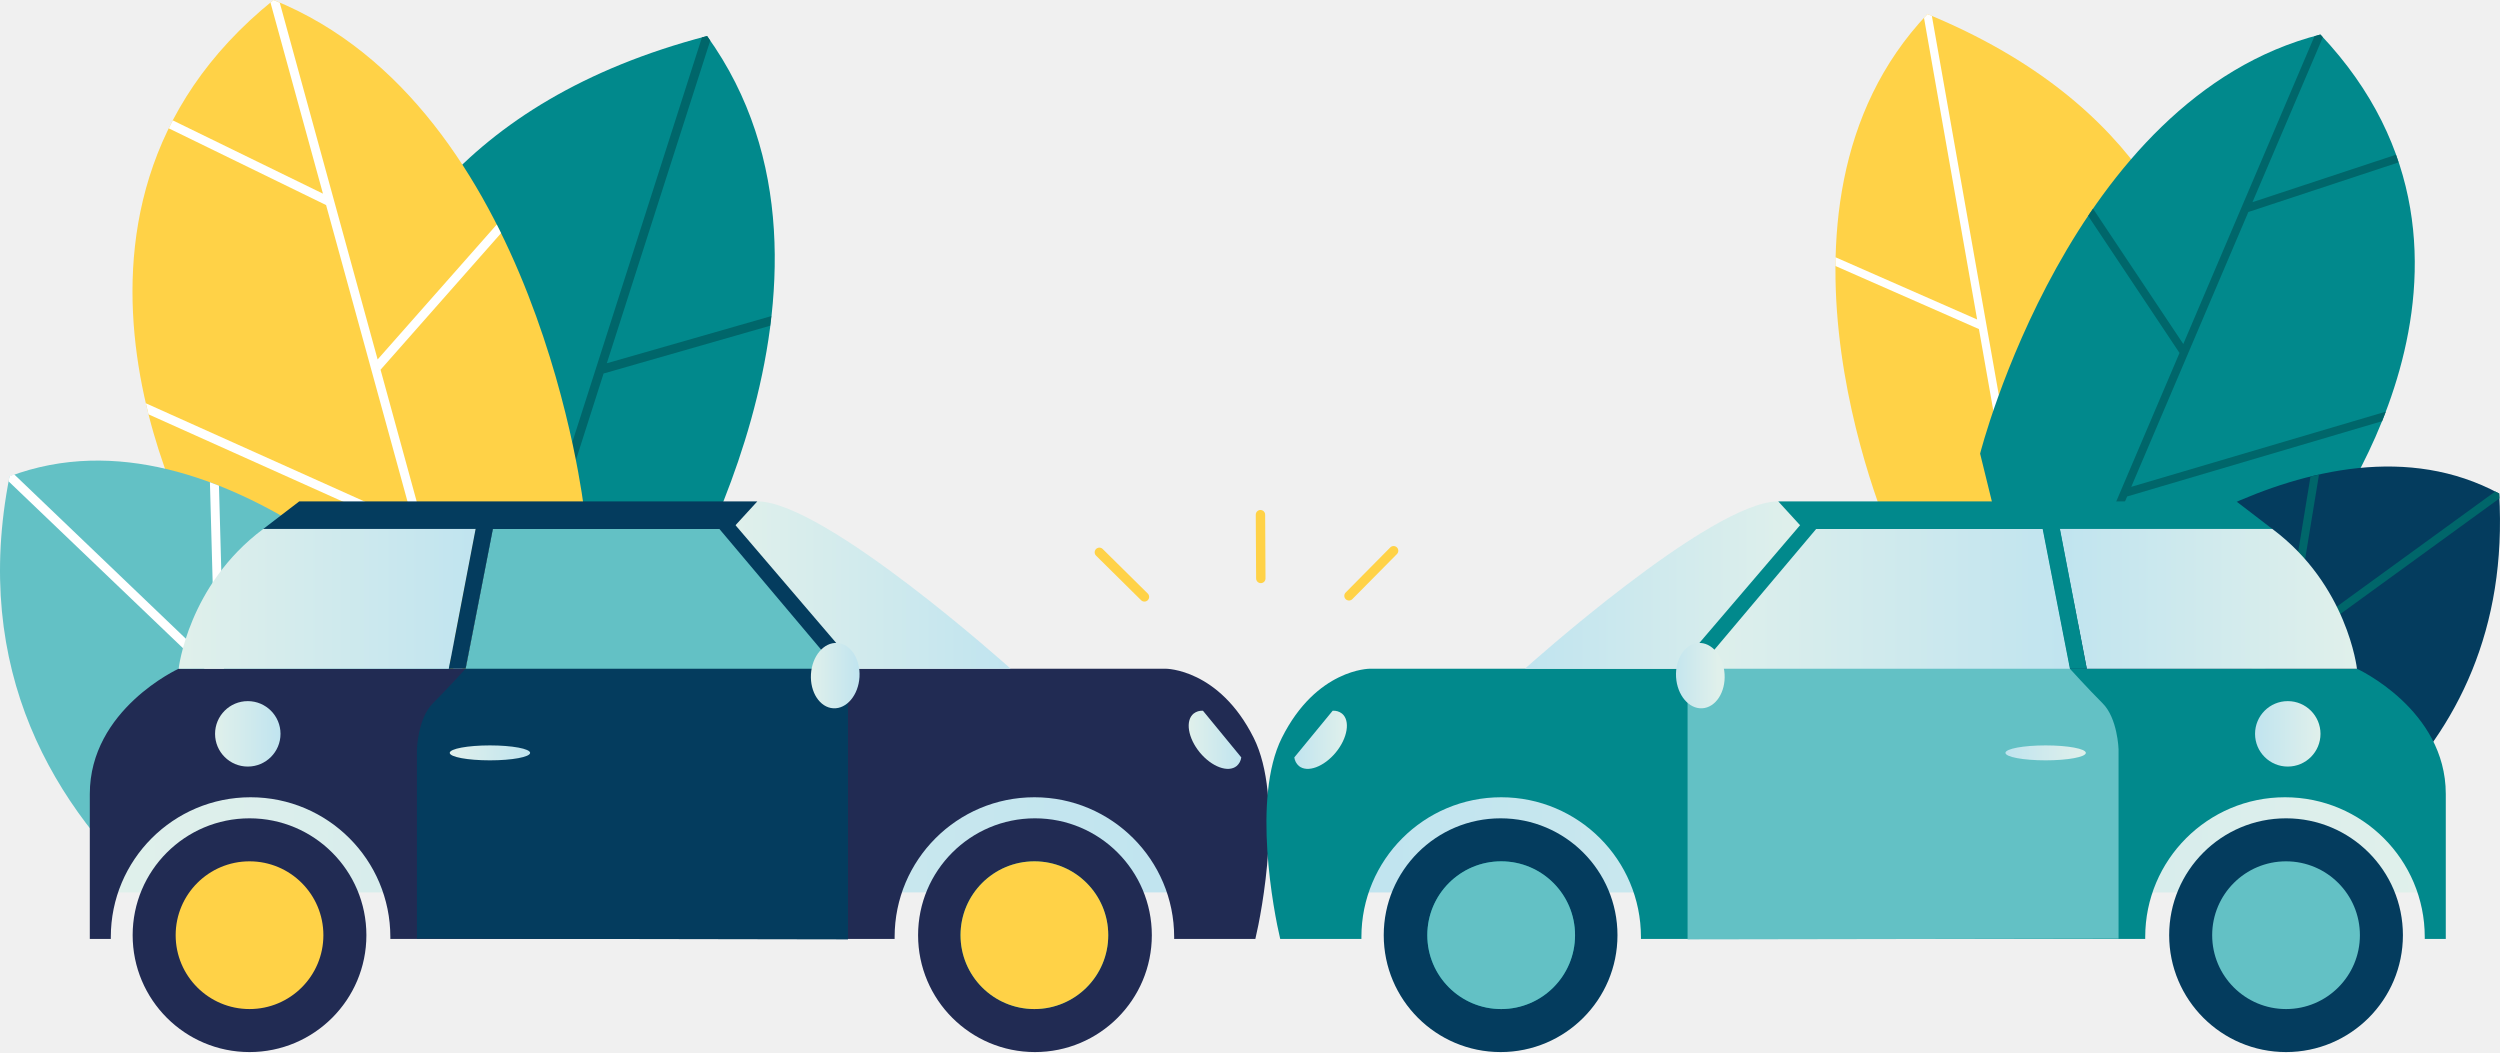
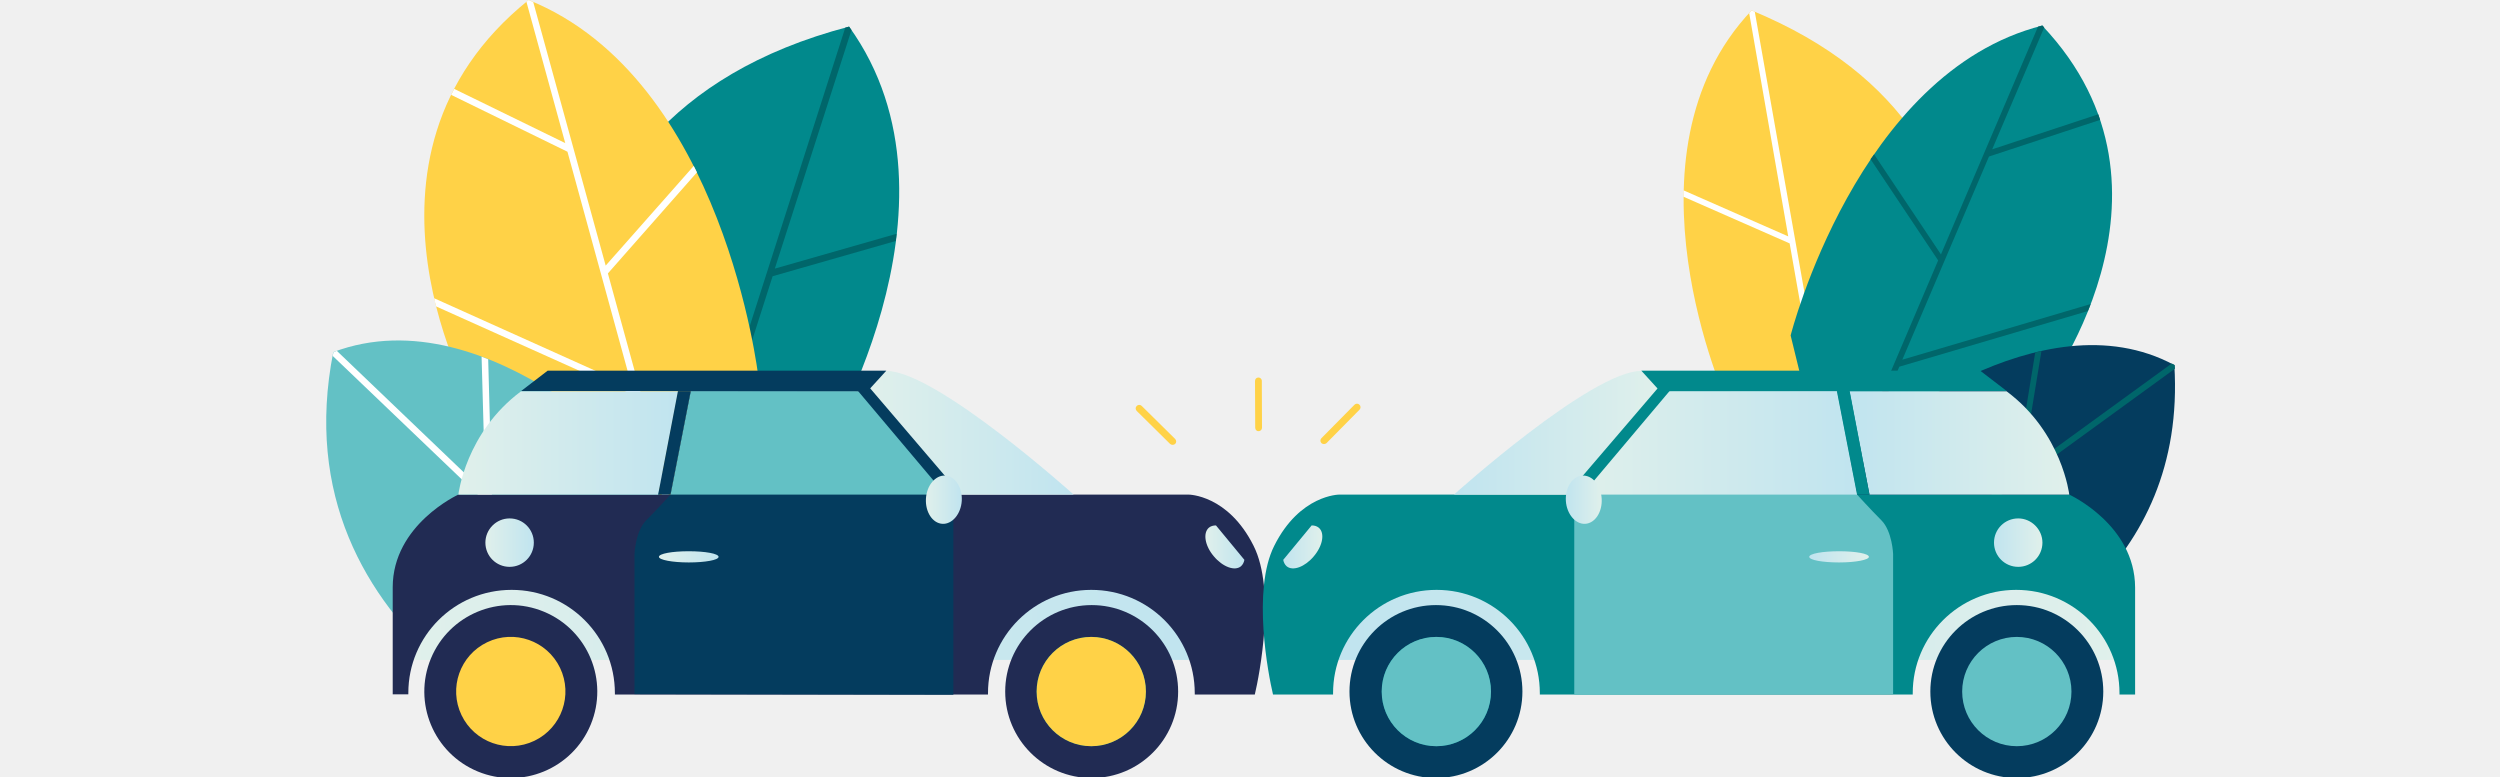
- <svg xmlns="http://www.w3.org/2000/svg" xmlns:xlink="http://www.w3.org/1999/xlink" viewBox="0 0 923.66 388.69">
-   <defs>
-     <style>.cls-1{fill:#01898c;}.cls-2{fill:#00666a;}.cls-3{fill:#ffd247;}.cls-4{fill:#fff;}.cls-5{fill:#63c1c5;}.cls-6{fill:#043c5e;}.cls-7{fill:url(#_ÂÁ_Ï_ÌÌ_È_ËÂÌÚ_3);}.cls-8{fill:#212b53;}.cls-9{fill:url(#_ÂÁ_Ï_ÌÌ_È_ËÂÌÚ_3-2);}.cls-10{fill:url(#_ÂÁ_Ï_ÌÌ_È_ËÂÌÚ_3-3);}.cls-11{fill:url(#_ÂÁ_Ï_ÌÌ_È_ËÂÌÚ_3-4);}.cls-12{fill:url(#_ÂÁ_Ï_ÌÌ_È_ËÂÌÚ_3-5);}.cls-13{fill:url(#_ÂÁ_Ï_ÌÌ_È_ËÂÌÚ_3-6);}.cls-14{fill:url(#_ÂÁ_Ï_ÌÌ_È_ËÂÌÚ_3-7);}.cls-15{fill:url(#_ÂÁ_Ï_ÌÌ_È_ËÂÌÚ_3-8);}.cls-16{fill:url(#_ÂÁ_Ï_ÌÌ_È_ËÂÌÚ_3-9);}.cls-17{fill:url(#_ÂÁ_Ï_ÌÌ_È_ËÂÌÚ_3-10);}.cls-18{fill:url(#_ÂÁ_Ï_ÌÌ_È_ËÂÌÚ_3-11);}.cls-19{fill:url(#_ÂÁ_Ï_ÌÌ_È_ËÂÌÚ_3-12);}.cls-20{fill:url(#_ÂÁ_Ï_ÌÌ_È_ËÂÌÚ_3-13);}.cls-21{fill:url(#_ÂÁ_Ï_ÌÌ_È_ËÂÌÚ_3-14);}.cls-22{fill:url(#_ÂÁ_Ï_ÌÌ_È_ËÂÌÚ_3-15);}</style>
-     <linearGradient id="_ÂÁ_Ï_ÌÌ_È_ËÂÌÚ_3" x1="41.01" y1="309.03" x2="434.84" y2="309.03" gradientTransform="translate(475.85 618.06) rotate(-180)" gradientUnits="userSpaceOnUse">
-       <stop offset="0" stop-color="#e0f0eb" />
-       <stop offset="1" stop-color="#c0e4ef" />
-     </linearGradient>
-     <linearGradient id="_ÂÁ_Ï_ÌÌ_È_ËÂÌÚ_3-2" x1="270.31" y1="216.16" x2="373.4" y2="216.16" gradientTransform="matrix(1, 0, 0, 1, 0, 0)" xlink:href="#_ÂÁ_Ï_ÌÌ_È_ËÂÌÚ_3" />
-     <linearGradient id="_ÂÁ_Ï_ÌÌ_È_ËÂÌÚ_3-3" x1="65.99" y1="221.25" x2="175.83" y2="221.25" gradientTransform="matrix(1, 0, 0, 1, 0, 0)" xlink:href="#_ÂÁ_Ï_ÌÌ_È_ËÂÌÚ_3" />
-     <linearGradient id="_ÂÁ_Ï_ÌÌ_È_ËÂÌÚ_3-4" x1="166.16" y1="278.16" x2="195.86" y2="278.16" gradientTransform="matrix(1, 0, 0, 1, 0, 0)" xlink:href="#_ÂÁ_Ï_ÌÌ_È_ËÂÌÚ_3" />
-     <linearGradient id="_ÂÁ_Ï_ÌÌ_È_ËÂÌÚ_3-5" x1="79.46" y1="271.13" x2="103.64" y2="271.13" gradientTransform="matrix(1, 0, 0, 1, 0, 0)" xlink:href="#_ÂÁ_Ï_ÌÌ_È_ËÂÌÚ_3" />
-     <linearGradient id="_ÂÁ_Ï_ÌÌ_È_ËÂÌÚ_3-6" x1="439.17" y1="273.33" x2="458.6" y2="273.33" gradientTransform="matrix(1, 0, 0, 1, 0, 0)" xlink:href="#_ÂÁ_Ï_ÌÌ_È_ËÂÌÚ_3" />
-     <linearGradient id="_ÂÁ_Ï_ÌÌ_È_ËÂÌÚ_3-7" x1="299.59" y1="249.62" x2="317.58" y2="249.62" gradientTransform="translate(539.3 -73.35) rotate(86.57)" xlink:href="#_ÂÁ_Ï_ÌÌ_È_ËÂÌÚ_3" />
-     <linearGradient id="_ÂÁ_Ï_ÌÌ_È_ËÂÌÚ_3-8" x1="1110.37" y1="309.03" x2="1504.2" y2="309.03" gradientTransform="matrix(-1, 0, 0, 1, 2006.16, 0)" xlink:href="#_ÂÁ_Ï_ÌÌ_È_ËÂÌÚ_3" />
-     <linearGradient id="_ÂÁ_Ï_ÌÌ_È_ËÂÌÚ_3-9" x1="623.51" y1="221.25" x2="764.77" y2="221.25" gradientTransform="matrix(1, 0, 0, 1, 0, 0)" xlink:href="#_ÂÁ_Ï_ÌÌ_È_ËÂÌÚ_3" />
-     <linearGradient id="_ÂÁ_Ï_ÌÌ_È_ËÂÌÚ_3-10" x1="1339.67" y1="216.16" x2="1442.76" y2="216.16" gradientTransform="matrix(-1, 0, 0, 1, 2006.16, 0)" xlink:href="#_ÂÁ_Ï_ÌÌ_È_ËÂÌÚ_3" />
-     <linearGradient id="_ÂÁ_Ï_ÌÌ_È_ËÂÌÚ_3-11" x1="1135.35" y1="221.25" x2="1245.19" y2="221.25" gradientTransform="matrix(-1, 0, 0, 1, 2006.16, 0)" xlink:href="#_ÂÁ_Ï_ÌÌ_È_ËÂÌÚ_3" />
-     <linearGradient id="_ÂÁ_Ï_ÌÌ_È_ËÂÌÚ_3-12" x1="1235.52" y1="278.16" x2="1265.22" y2="278.16" gradientTransform="matrix(-1, 0, 0, 1, 2006.16, 0)" xlink:href="#_ÂÁ_Ï_ÌÌ_È_ËÂÌÚ_3" />
-     <linearGradient id="_ÂÁ_Ï_ÌÌ_È_ËÂÌÚ_3-13" x1="1148.82" y1="271.13" x2="1173" y2="271.13" gradientTransform="matrix(-1, 0, 0, 1, 2006.16, 0)" xlink:href="#_ÂÁ_Ï_ÌÌ_È_ËÂÌÚ_3" />
-     <linearGradient id="_ÂÁ_Ï_ÌÌ_È_ËÂÌÚ_3-14" x1="1508.53" y1="273.33" x2="1527.96" y2="273.33" gradientTransform="matrix(-1, 0, 0, 1, 2006.16, 0)" xlink:href="#_ÂÁ_Ï_ÌÌ_È_ËÂÌÚ_3" />
-     <linearGradient id="_ÂÁ_Ï_ÌÌ_È_ËÂÌÚ_3-15" x1="1368.95" y1="249.62" x2="1386.94" y2="249.62" gradientTransform="matrix(-1, -0.06, -0.06, 1, 2018.62, 82.88)" xlink:href="#_ÂÁ_Ï_ÌÌ_È_ËÂÌÚ_3" />
-   </defs>
-   <g id="Layer_2" data-name="Layer 2">
-     <g id="_ÎÓÈ_1" data-name="—ÎÓÈ_1">
-       <path class="cls-1" d="M245.48,229.8s80.1-127.16,15.75-216.5C77.94,61.24,125.57,241.37,125.57,241.37Z" />
-       <path class="cls-2" d="M261.23,13.3l-1.89.51-54,168.65L148.19,88q-1,1.54-2,3.1L204,186.63,188.47,235.3,192,235l31-97h0l61.53-17.65c.15-1.18.3-2.37.43-3.56l-60.76,17.42L262.41,15c-.4-.57-.77-1.14-1.18-1.71Z" />
-       <path class="cls-3" d="M101.07,0C2.29,79.54,74.26,203.18,74.26,203.18l77.79,59.08A45.83,45.83,0,0,1,178.81,282l37-93.68S198.89,39.38,101.07,0Z" />
-       <path class="cls-4" d="M54.87,153.09l99.05,44.47L176,278.11q1.47,1.86,2.77,3.86l1-2.56L140.6,136.6l44.51-50.45q-.78-1.59-1.59-3.18l-44,49.83L103.36,1c-.77-.33-1.52-.66-2.3-1-.39.31-.75.63-1.13.95l19.39,70.6L63.83,44.47c-.27.52-.52,1-.79,1.56l-.68,1.39,58.12,28.35,32.31,117.65L53.89,149C54.21,150.4,54.53,151.75,54.87,153.09Z" />
-       <path class="cls-5" d="M62,318.33c11.2-31.12,40.11-52.1,72.27-57a43.83,43.83,0,0,1,34.55,9.47l-3.25-31.31S82.15,146.35,3.53,176C-10.59,247.58,19.66,298.51,59.06,333.4A50.73,50.73,0,0,1,62,318.33Z" />
-       <path class="cls-4" d="M105,270.75,82.82,249.53l-1.92-70.08q-1.66-.66-3.34-1.28l1.86,68.11-74.16-71c-.58.21-1.16.4-1.74.61h0c-.13.65-.24,1.29-.36,1.94l98.77,94.5Q103.45,271.54,105,270.75Z" />
-       <path class="cls-4" d="M69.77,302.49l-35.59,4.78q1.2,1.52,2.43,3l31-4.16Q68.66,304.27,69.77,302.49Z" />
-       <path class="cls-3" d="M699.91,201.2s-56.34-123.72,12.21-196C870.58,70.47,806,226.14,806,226.14Z" />
-       <path class="cls-4" d="M712.12,5.21l1.64.69,27.86,157.74,62.75-77.73q.72,1.51,1.4,3L742.3,167.54l8,45.52-3.16-.74-16-90.74h0l-53-23.3c0-1.08,0-2.16,0-3.24l52.34,23L710.85,6.6c.42-.46.83-.93,1.27-1.39Z" />
-       <path class="cls-1" d="M731.58,167.6S764.83,36.17,857.3,12.76c78.87,83.31-.68,185.39-.68,185.39L753.43,256.51Z" />
-       <path class="cls-2" d="M773.3,77.1l33.35,50L855.13,13.36c.73-.2,1.44-.41,2.18-.6.31.33.6.66.9,1l-26,60.93,53-17.52c.18.5.34,1,.52,1.5l.44,1.33L830.68,78.33,787.42,179.87l94.05-27.78c-.45,1.19-.91,2.36-1.37,3.52l-94.2,27.82-30.72,72.1-1.74,1-.7-2.86L805.25,130.4,771.49,79.76Q772.38,78.43,773.3,77.1Z" />
-       <path class="cls-6" d="M881.19,295.06c26.53-26.16,45.15-62.49,42.15-112.71-66.87-36.1-153,37.27-153,37.27L752,295.06Z" />
-       <path class="cls-2" d="M770.79,295.06l25.58-18.59L864,295.06H875.3l-75.83-20.84,124-90.09c0-.59-.05-1.18-.09-1.78h0c-.49-.27-1-.51-1.49-.76l-75.1,54.58,10-60.83q-1.58.35-3.15.74l-10.24,62.59-77.6,56.4Z" />
-       <rect class="cls-7" x="41.01" y="288.35" width="393.83" height="41.37" transform="translate(475.85 618.06) rotate(180)" />
-       <path class="cls-8" d="M66,247.07H430.74s19.69,0,32.47,25.56c11.07,22.14,3,64.23.6,74.26h-30v-.69a51.64,51.64,0,0,0-103.28,0v.69H144.22v-.69a51.64,51.64,0,0,0-103.28,0v.69H33.18V293.36C33.18,262.07,66,247.07,66,247.07Z" />
-       <polygon class="cls-4" points="313.3 247.07 172.03 247.07 182.11 195.44 264.01 195.44 313.3 247.07" />
-       <path class="cls-6" d="M313.3,347.07v-100l-43-51.62H182l-10,51.64s-6.56,7.25-12.09,12.78-5.87,16.93-5.87,16.93v70Z" />
-       <polygon class="cls-5" points="172.03 247.07 182.05 195.44 270.31 195.46 313.29 247.07 172.03 247.07" />
-       <path class="cls-9" d="M373.4,247.07s-68.74-61.83-93.61-61.83c-5.18,5.18-9.48,10.2-9.48,10.2l43,51.62Z" />
-       <polygon class="cls-6" points="279.8 185.25 110.55 185.25 97.25 195.44 270.47 195.44 279.8 185.25" />
-       <path class="cls-10" d="M66,247.07s3.45-30.91,31.26-51.64h78.58l-10,51.64Z" />
-       <ellipse class="cls-11" cx="181.01" cy="278.16" rx="14.85" ry="2.76" />
-       <circle class="cls-12" cx="91.55" cy="271.13" r="12.09" />
-       <circle class="cls-8" cx="382.38" cy="345.52" r="43.18" />
-       <circle class="cls-8" cx="92.19" cy="345.52" r="43.18" />
-       <path class="cls-13" d="M441,263.64a5.06,5.06,0,0,1,3.45-1.05l14.16,17.24a5.06,5.06,0,0,1-1.7,3.18c-3.13,2.57-9.23.32-13.62-5S437.85,266.21,441,263.64Z" />
-       <circle class="cls-1" cx="382.17" cy="345.52" r="27.29" />
-       <circle class="cls-3" cx="382.17" cy="345.52" r="27.29" />
-       <circle class="cls-3" cx="92.19" cy="345.52" r="27.29" />
-       <polygon class="cls-6" points="175.72 195.44 182.11 195.44 172.03 247.07 165.81 247.07 175.72 195.44" />
-       <polygon class="cls-6" points="317.09 247.07 271.24 193.46 265.32 194.88 309.32 247.07 317.09 247.07" />
-       <ellipse class="cls-14" cx="308.59" cy="249.62" rx="12.09" ry="8.98" transform="translate(40.95 542.72) rotate(-86.57)" />
-       <rect class="cls-15" x="501.96" y="288.35" width="393.83" height="41.37" />
-       <path class="cls-1" d="M870.81,247.07H506.06s-19.69,0-32.47,25.56c-11.07,22.14-3,64.23-.6,74.26h30v-.69a51.64,51.64,0,0,1,103.28,0v.69H792.58v-.69a51.64,51.64,0,0,1,103.28,0v.69h7.77V293.36C903.63,262.07,870.81,247.07,870.81,247.07Z" />
-       <polygon class="cls-4" points="623.5 247.07 764.77 247.07 754.69 195.44 672.79 195.44 623.5 247.07" />
-       <path class="cls-5" d="M623.5,347.07v-100l43-51.62h88.27l10,51.64s6.56,7.25,12.09,12.78,5.87,16.93,5.87,16.93v70Z" />
-       <polygon class="cls-16" points="764.77 247.07 754.75 195.44 666.49 195.46 623.51 247.07 764.77 247.07" />
-       <path class="cls-17" d="M563.4,247.07s68.74-61.83,93.61-61.83c5.18,5.18,9.48,10.2,9.48,10.2l-43,51.62Z" />
-       <polygon class="cls-1" points="657 185.25 826.25 185.25 839.55 195.44 666.33 195.44 657 185.25" />
-       <path class="cls-18" d="M870.81,247.07s-3.45-30.91-31.26-51.64H761l10,51.64Z" />
-       <ellipse class="cls-19" cx="755.79" cy="278.16" rx="14.85" ry="2.76" />
-       <circle class="cls-20" cx="845.25" cy="271.13" r="12.09" />
-       <circle class="cls-6" cx="554.42" cy="345.52" r="43.18" />
-       <circle class="cls-6" cx="844.61" cy="345.52" r="43.18" />
-       <path class="cls-21" d="M495.82,263.64a5.06,5.06,0,0,0-3.45-1.05L478.2,279.83a5.06,5.06,0,0,0,1.7,3.18c3.13,2.57,9.23.32,13.62-5S498.95,266.21,495.82,263.64Z" />
-       <circle class="cls-1" cx="554.63" cy="345.52" r="27.29" />
-       <circle class="cls-5" cx="554.63" cy="345.52" r="27.29" />
-       <circle class="cls-5" cx="844.61" cy="345.52" r="27.29" />
-       <polygon class="cls-1" points="761.08 195.44 754.69 195.44 764.77 247.07 770.99 247.07 761.08 195.44" />
-       <polygon class="cls-1" points="619.71 247.07 665.56 193.46 671.48 194.88 627.48 247.07 619.71 247.07" />
-       <ellipse class="cls-22" cx="628.21" cy="249.62" rx="8.98" ry="12.09" transform="translate(-13.81 38.03) rotate(-3.43)" />
-       <path class="cls-3" d="M424.06,221.75a1.73,1.73,0,0,0,0-2.45L407.4,202.83a1.73,1.73,0,1,0-2.44,2.47l16.65,16.47A1.73,1.73,0,0,0,424.06,221.75Z" />
-       <path class="cls-3" d="M497.18,221.36a1.73,1.73,0,0,1,0-2.45l16.47-16.65a1.73,1.73,0,1,1,2.47,2.44l-16.47,16.65A1.73,1.73,0,0,1,497.18,221.36Z" />
-       <path class="cls-3" d="M465.83,215.45a1.73,1.73,0,0,0,1.73-1.74l-.13-23.42a1.74,1.74,0,1,0-3.47,0l.13,23.42A1.73,1.73,0,0,0,465.83,215.45Z" />
+ <svg xmlns="http://www.w3.org/2000/svg" version="1.1" id="el_NSyvL7YSP" x="0px" y="0px" viewBox="0 0 1249 388" style="enable-background:new 0 0 1249.7 388.7;" xml:space="preserve">
+   <style>@-webkit-keyframes kf_el_Q5VYXWOGA44_an_WHhuYcsIv{0%{opacity: 1;}23.33%{opacity: 0;}66.67%{opacity: 0;}73.33%{opacity: 1;}100%{opacity: 1;}}@keyframes kf_el_Q5VYXWOGA44_an_WHhuYcsIv{0%{opacity: 1;}23.33%{opacity: 0;}66.67%{opacity: 0;}73.33%{opacity: 1;}100%{opacity: 1;}}@-webkit-keyframes kf_el_lz1lkdVijzJ_an_1IRQOe3ss{0%{-webkit-transform: translate(196.2px, 185.2px) translate(-196.2px, -185.2px) translate(0px, 0px);transform: translate(196.2px, 185.2px) translate(-196.2px, -185.2px) translate(0px, 0px);}63.33%{-webkit-transform: translate(196.2px, 185.2px) translate(-196.2px, -185.2px) translate(-60px, 0px);transform: translate(196.2px, 185.2px) translate(-196.2px, -185.2px) translate(-60px, 0px);}73.33%{-webkit-transform: translate(196.2px, 185.2px) translate(-196.2px, -185.2px) translate(0px, 0px);transform: translate(196.2px, 185.2px) translate(-196.2px, -185.2px) translate(0px, 0px);}100%{-webkit-transform: translate(196.2px, 185.2px) translate(-196.2px, -185.2px) translate(0px, 0px);transform: translate(196.2px, 185.2px) translate(-196.2px, -185.2px) translate(0px, 0px);}}@keyframes kf_el_lz1lkdVijzJ_an_1IRQOe3ss{0%{-webkit-transform: translate(196.2px, 185.2px) translate(-196.2px, -185.2px) translate(0px, 0px);transform: translate(196.2px, 185.2px) translate(-196.2px, -185.2px) translate(0px, 0px);}63.33%{-webkit-transform: translate(196.2px, 185.2px) translate(-196.2px, -185.2px) translate(-60px, 0px);transform: translate(196.2px, 185.2px) translate(-196.2px, -185.2px) translate(-60px, 0px);}73.33%{-webkit-transform: translate(196.2px, 185.2px) translate(-196.2px, -185.2px) translate(0px, 0px);transform: translate(196.2px, 185.2px) translate(-196.2px, -185.2px) translate(0px, 0px);}100%{-webkit-transform: translate(196.2px, 185.2px) translate(-196.2px, -185.2px) translate(0px, 0px);transform: translate(196.2px, 185.2px) translate(-196.2px, -185.2px) translate(0px, 0px);}}@-webkit-keyframes kf_el_mTI-brhVnJU_an_RawG00YfP{0%{-webkit-transform: translate(630.8963px, 185.2px) translate(-630.8963px, -185.2px) translate(0px, 0px);transform: translate(630.8963px, 185.2px) translate(-630.8963px, -185.2px) translate(0px, 0px);}63.33%{-webkit-transform: translate(630.8963px, 185.2px) translate(-630.8963px, -185.2px) translate(60px, 0px);transform: translate(630.8963px, 185.2px) translate(-630.8963px, -185.2px) translate(60px, 0px);}73.33%{-webkit-transform: translate(630.8963px, 185.2px) translate(-630.8963px, -185.2px) translate(0px, 0px);transform: translate(630.8963px, 185.2px) translate(-630.8963px, -185.2px) translate(0px, 0px);}100%{-webkit-transform: translate(630.8963px, 185.2px) translate(-630.8963px, -185.2px) translate(0px, 0px);transform: translate(630.8963px, 185.2px) translate(-630.8963px, -185.2px) translate(0px, 0px);}}@keyframes kf_el_mTI-brhVnJU_an_RawG00YfP{0%{-webkit-transform: translate(630.8963px, 185.2px) translate(-630.8963px, -185.2px) translate(0px, 0px);transform: translate(630.8963px, 185.2px) translate(-630.8963px, -185.2px) translate(0px, 0px);}63.33%{-webkit-transform: translate(630.8963px, 185.2px) translate(-630.8963px, -185.2px) translate(60px, 0px);transform: translate(630.8963px, 185.2px) translate(-630.8963px, -185.2px) translate(60px, 0px);}73.33%{-webkit-transform: translate(630.8963px, 185.2px) translate(-630.8963px, -185.2px) translate(0px, 0px);transform: translate(630.8963px, 185.2px) translate(-630.8963px, -185.2px) translate(0px, 0px);}100%{-webkit-transform: translate(630.8963px, 185.2px) translate(-630.8963px, -185.2px) translate(0px, 0px);transform: translate(630.8963px, 185.2px) translate(-630.8963px, -185.2px) translate(0px, 0px);}}#el_NSyvL7YSP *{-webkit-animation-duration: 1s;animation-duration: 1s;-webkit-animation-iteration-count: infinite;animation-iteration-count: infinite;-webkit-animation-play-state: running;animation-play-state: running;-webkit-animation-timing-function: cubic-bezier(0, 0, 1, 1);animation-timing-function: cubic-bezier(0, 0, 1, 1);}#el_YZn6Dxl3He{fill: #01898C;}#el_uMkEBBbf0h{fill: #00666A;}#el_n7no1Mtt4u{fill: #FFD247;}#el_qzo6_JkLRD{fill: #FFFFFF;}#el_m4S5u6_JiC{fill: #63C1C5;}#el_F2J1pYtGW7{fill: #FFFFFF;}#el_8Ggeo5EKV0{fill: #FFD247;}#el_P8vCzs6VZ3{fill: #FFFFFF;}#el_-d6lt5G20Q{fill: #01898C;}#el_4U5g2JeQ81{fill: #00666A;}#el_l1Ps2Bb8pw{fill: #043C5E;}#el_yPUoUY0pHod{fill: #00666A;}#el_BBSIIZNmvSz{fill: #FFFFFF;}#el_L0JKW4_oov8{fill: url(#SVGID_1_);}#el_J7dyZH6LGkp{fill: #212B53;}#el_tkr8690Qw1I{fill: #FFFFFF;}#el_ghYoykSo1c8{fill: #043C5E;}#el_I7MVD5jaV2R{fill: #63C1C5;}#el_OywIQC8_dls{fill: url(#SVGID_2_);}#el_kZqeqdm443_{fill: #043C5E;}#el_-4dr04v0bW4{fill: url(#SVGID_3_);}#el_k9JUCupuGgt{fill: url(#SVGID_4_);}#el_WwMOGGCqz95{fill: url(#SVGID_5_);}#el_iUh-MFQqzSl{fill: #212B53;}#el_GQhGyXqh2K7{fill: #212B53;-webkit-transform: matrix(0.3827, -0.9239, 0.9239, 0.3827, -161.6742, 449.068);transform: matrix(0.3827, -0.9239, 0.9239, 0.3827, -161.6742, 449.068);}#el_M7gNK8ZsTsK{fill: url(#SVGID_6_);}#el_xAf2blBLVfh{fill: #01898C;}#el_9DVaBufGSAL{fill: #FFD247;}#el_Ft50neIlCNN{fill: #FFD247;-webkit-transform: matrix(0.9016, -0.4325, 0.4325, 0.9016, -124.3259, 144.3499);transform: matrix(0.9016, -0.4325, 0.4325, 0.9016, -124.3259, 144.3499);}#el_NvnVRpx4flq{fill: #043C5E;}#el_bXOW29CqU72{fill: #043C5E;}#el_8jHaZgHxH4I{fill: url(#SVGID_7_);}#el_mB8PzQ_N2cv{fill: url(#SVGID_8_);}#el_zJXwqHaOxES{fill: #01898C;}#el_1y-bHgmxi00{fill: #FFFFFF;}#el_L6CltvMyCUt{fill: #63C1C5;}#el_GCb2KBX4fB9{fill: url(#SVGID_9_);}#el_rVDSt83gC7L{fill: url(#SVGID_10_);}#el_1FbI3EJngBc{fill: #01898C;}#el_oedGFt4_6pz{fill: url(#SVGID_11_);}#el_8zTR7aWLkB9{fill: url(#SVGID_12_);}#el_w5YEwlHsZjY{fill: url(#SVGID_13_);}#el_RD8yJqEJOcJ{fill: #043C5E;}#el__9aSE60iGJ5{fill: #043C5E;}#el_cPe03jzK46X{fill: url(#SVGID_14_);}#el_EEJ4J5eP2kd{fill: #01898C;}#el_yqBgFSXRX3l{fill: #63C1C5;}#el_yZoTmkciuHh{fill: #63C1C5;}#el_XZeo_73H5VJ{fill: #01898C;}#el_sD798Ks58mP{fill: #01898C;}#el_6Eb_8frpQLU{fill: url(#SVGID_15_);}#el_wzY7_4VWv12{fill: #FFD247;}#el_NsywplXN-p1{fill: #FFD247;}#el_5KusELyxJeL{fill: #FFD247;}#el_mTI-brhVnJU_an_RawG00YfP{-webkit-animation-fill-mode: backwards;animation-fill-mode: backwards;-webkit-transform: translate(630.8963px, 185.2px) translate(-630.8963px, -185.2px) translate(0px, 0px);transform: translate(630.8963px, 185.2px) translate(-630.8963px, -185.2px) translate(0px, 0px);-webkit-animation-timing-function: cubic-bezier(0, 0, 1, 1);animation-timing-function: cubic-bezier(0, 0, 1, 1);}.card-body-grafik-usluge:hover #el_NSyvL7YSP #el_mTI-brhVnJU_an_RawG00YfP{-webkit-animation-name: kf_el_mTI-brhVnJU_an_RawG00YfP;animation-name: kf_el_mTI-brhVnJU_an_RawG00YfP;}#el_lz1lkdVijzJ_an_1IRQOe3ss{-webkit-animation-fill-mode: backwards;animation-fill-mode: backwards;-webkit-transform: translate(196.2px, 185.2px) translate(-196.2px, -185.2px) translate(0px, 0px);transform: translate(196.2px, 185.2px) translate(-196.2px, -185.2px) translate(0px, 0px);-webkit-animation-timing-function: cubic-bezier(0, 0, 1, 1);animation-timing-function: cubic-bezier(0, 0, 1, 1);}.card-body-grafik-usluge:hover #el_NSyvL7YSP #el_lz1lkdVijzJ_an_1IRQOe3ss{-webkit-animation-name: kf_el_lz1lkdVijzJ_an_1IRQOe3ss;animation-name: kf_el_lz1lkdVijzJ_an_1IRQOe3ss;}#el_Q5VYXWOGA44{-webkit-animation-fill-mode: backwards;animation-fill-mode: backwards;opacity: 1;-webkit-animation-timing-function: cubic-bezier(0, 0, 1, 1);animation-timing-function: cubic-bezier(0, 0, 1, 1);}.card-body-grafik-usluge:hover #el_NSyvL7YSP #el_Q5VYXWOGA44{-webkit-animation-name: kf_el_Q5VYXWOGA44_an_WHhuYcsIv;animation-name: kf_el_Q5VYXWOGA44_an_WHhuYcsIv;}</style>
+   <g id="el_18MsUgJ_PH">
+     <g id="el_x9Dp5l2sgb">
+       <g id="el_QuDizOtdps">
+         <path d="M408.5,229.8c0,0,80.1-127.2,15.7-216.5C241,61.2,288.6,241.4,288.6,241.4L408.5,229.8z" id="el_YZn6Dxl3He" />
+         <path d="M424.2,13.3c-0.6,0.2-1.3,0.3-1.9,0.5l-54,168.7L311.2,88c-0.7,1-1.3,2.1-2,3.1l57.8,95.5l-15.6,48.7     l3.6-0.3l31-97v0l61.5-17.6c0.2-1.2,0.3-2.4,0.4-3.6l-60.8,17.4L425.4,15C425,14.4,424.6,13.9,424.2,13.3L424.2,13.3z" id="el_uMkEBBbf0h" />
+         <path d="M264.1,0c-98.8,79.5-26.8,203.2-26.8,203.2l77.8,59.1c11.1,3,20.6,10,26.8,19.7l37-93.7     C378.8,188.3,361.9,39.4,264.1,0z" id="el_n7no1Mtt4u" />
+         <path d="M217.9,153.1l99.1,44.5l22.1,80.5c1,1.2,1.9,2.5,2.8,3.9l1-2.6l-39.2-142.8l44.5-50.5     c-0.5-1.1-1.1-2.1-1.6-3.2l-44,49.8L266.4,1c-0.8-0.3-1.5-0.7-2.3-1c-0.4,0.3-0.8,0.6-1.1,0.9l19.4,70.6l-55.5-27.1     c-0.3,0.5-0.5,1-0.8,1.6l-0.7,1.4l58.1,28.4l32.3,117.7L216.9,149C217.2,150.4,217.5,151.8,217.9,153.1z" id="el_qzo6_JkLRD" />
+         <path d="M225,318.3c11.2-31.1,40.1-52.1,72.3-57c12.3-1.9,24.9,1.5,34.6,9.5l-3.3-31.3c0,0-83.5-93.2-162.1-63.6     c-14.1,71.6,16.1,122.6,55.5,157.4C222.3,328.3,223.3,323.2,225,318.3z" id="el_m4S5u6_JiC" />
+         <path d="M268,270.8l-22.2-21.2l-1.9-70.1c-1.1-0.4-2.2-0.9-3.3-1.3l1.9,68.1l-74.2-71c-0.6,0.2-1.2,0.4-1.7,0.6l0,0     c-0.1,0.6-0.2,1.3-0.4,1.9l98.8,94.5C266,271.8,267,271.3,268,270.8z" id="el_F2J1pYtGW7" />
+       </g>
+       <g id="el_ONSkG7x-CI">
+         <path d="M862.9,201.2c0,0-56.3-123.7,12.2-196C1033.6,70.5,969,226.1,969,226.1L862.9,201.2z" id="el_8Ggeo5EKV0" />
+         <path d="M875.1,5.2c0.6,0.2,1.1,0.5,1.6,0.7l27.9,157.7l62.8-77.7c0.5,1,0.9,2,1.4,3l-63.5,78.6l8,45.5l-3.2-0.7     l-16-90.7l0,0l-53-23.3c0-1.1,0-2.2,0-3.2l52.3,23L873.9,6.6C874.3,6.1,874.7,5.7,875.1,5.2L875.1,5.2z" id="el_P8vCzs6VZ3" />
+         <path d="M894.6,167.6c0,0,33.2-131.4,125.7-154.8c78.9,83.3-0.7,185.4-0.7,185.4l-103.2,58.4L894.6,167.6z" id="el_-d6lt5G20Q" />
+         <path d="M936.3,77.1l33.4,50l48.5-113.8c0.7-0.2,1.4-0.4,2.2-0.6c0.3,0.3,0.6,0.7,0.9,1l-26,60.9l53-17.5     c0.2,0.5,0.3,1,0.5,1.5l0.4,1.3l-55.5,18.3l-43.3,101.5l94.1-27.8c-0.5,1.2-0.9,2.4-1.4,3.5l-94.2,27.8l-30.7,72.1l-1.7,1     l-0.7-2.9l52.5-123.3l-33.8-50.6C935.1,78.9,935.7,78,936.3,77.1z" id="el_4U5g2JeQ81" />
+         <path d="M1044.2,295.1c26.5-26.2,45.2-62.5,42.1-112.7c-66.9-36.1-153,37.3-153,37.3L915,295.1H1044.2z" id="el_l1Ps2Bb8pw" />
+         <path d="M933.8,295.1l25.6-18.6l67.7,18.6h11.3l-75.8-20.8l124-90.1c0-0.6-0.1-1.2-0.1-1.8l0,0     c-0.5-0.3-1-0.5-1.5-0.8l-75.1,54.6l10-60.8c-1.1,0.2-2.1,0.5-3.1,0.7l-10.2,62.6l-77.6,56.4H933.8z" id="el_yPUoUY0pHod" />
+       </g>
+       <g id="el_lz1lkdVijzJ_an_1IRQOe3ss" data-animator-group="true" data-animator-type="0">
+         <g id="el_lz1lkdVijzJ">
+           <path d="M232.8,302.5l-35.6,4.8c0.8,1,1.6,2,2.4,3l31-4.2C231.3,304.9,232,303.7,232.8,302.5z" id="el_BBSIIZNmvSz" />
+           <linearGradient id="SVGID_1_" gradientUnits="userSpaceOnUse" x1="204.024" y1="80.969" x2="597.853" y2="80.969" gradientTransform="matrix(1 0 0 -1 0 390)">
+             <stop offset="0" style="stop-color:#E0F0EB" />
+             <stop offset="1" style="stop-color:#C0E4EF" />
+           </linearGradient>
+           <rect x="204" y="288.3" width="393.8" height="41.4" id="el_L0JKW4_oov8" />
+           <path d="M229,247.1h364.8c0,0,19.7,0,32.5,25.6c11.1,22.1,3,64.2,0.6,74.3h-30v-0.7c0-28.5-23.1-51.6-51.7-51.6     c-28.5,0-51.6,23.1-51.6,51.6v0.7H307.2v-0.7c0-28.5-23.1-51.6-51.6-51.6S204,317.7,204,346.2v0.7h-7.8v-53.5     C196.2,262.1,229,247.1,229,247.1z" id="el_J7dyZH6LGkp" />
+           <polygon points="476.3,247.1 335,247.1 345.1,195.4 427,195.4 &#09;&#09;&#09;" id="el_tkr8690Qw1I" />
+           <path d="M476.3,347.1v-100l-43-51.6l-88.3,0l-10,51.6c0,0-6.6,7.3-12.1,12.8c-5.5,5.5-5.9,16.9-5.9,16.9v70     L476.3,347.1z" id="el_ghYoykSo1c8" />
+           <polygon points="335,247.1 345.1,195.4 433.3,195.5 476.3,247.1 &#09;&#09;&#09;" id="el_I7MVD5jaV2R" />
+           <linearGradient id="SVGID_2_" gradientUnits="userSpaceOnUse" x1="433.325" y1="173.84" x2="536.415" y2="173.84" gradientTransform="matrix(1 0 0 -1 0 390)">
+             <stop offset="0" style="stop-color:#E0F0EB" />
+             <stop offset="1" style="stop-color:#C0E4EF" />
+           </linearGradient>
+           <path d="M536.4,247.1c0,0-68.7-61.8-93.6-61.8c-5.2,5.2-9.5,10.2-9.5,10.2l43,51.6L536.4,247.1z" id="el_OywIQC8_dls" />
+           <polygon points="442.8,185.2 273.6,185.2 260.3,195.4 433.5,195.4 &#09;&#09;&#09;" id="el_kZqeqdm443_" />
+           <linearGradient id="SVGID_3_" gradientUnits="userSpaceOnUse" x1="229.001" y1="168.745" x2="338.841" y2="168.745" gradientTransform="matrix(1 0 0 -1 0 390)">
+             <stop offset="0" style="stop-color:#E0F0EB" />
+             <stop offset="1" style="stop-color:#C0E4EF" />
+           </linearGradient>
+           <path d="M229,247.1c0,0,3.5-30.9,31.3-51.6h78.6l-10,51.6H229z" id="el_-4dr04v0bW4" />
+           <linearGradient id="SVGID_4_" gradientUnits="userSpaceOnUse" x1="329.17" y1="111.839" x2="358.875" y2="111.839" gradientTransform="matrix(1 0 0 -1 0 390)">
+             <stop offset="0" style="stop-color:#E0F0EB" />
+             <stop offset="1" style="stop-color:#C0E4EF" />
+           </linearGradient>
+           <path d="M329.2,278.2c0,1.5,6.6,2.8,14.9,2.8c8.2,0,14.9-1.2,14.9-2.8s-6.6-2.8-14.9-2.8S329.2,276.6,329.2,278.2z" id="el_k9JUCupuGgt" />
+           <linearGradient id="SVGID_5_" gradientUnits="userSpaceOnUse" x1="242.472" y1="118.872" x2="266.651" y2="118.872" gradientTransform="matrix(1 0 0 -1 0 390)">
+             <stop offset="0" style="stop-color:#E0F0EB" />
+             <stop offset="1" style="stop-color:#C0E4EF" />
+           </linearGradient>
+           <path d="M242.5,271.1c0,6.7,5.4,12.1,12.1,12.1c6.7,0,12.1-5.4,12.1-12.1c0-6.7-5.4-12.1-12.1-12.1c0,0,0,0,0,0     C247.9,259,242.5,264.5,242.5,271.1z" id="el_WwMOGGCqz95" />
+           <circle cx="545.4" cy="345.5" r="43.2" id="el_iUh-MFQqzSl" />
+           <ellipse cx="255.2" cy="345.5" rx="43.2" ry="43.2" id="el_GQhGyXqh2K7" />
+           <linearGradient id="SVGID_6_" gradientUnits="userSpaceOnUse" x1="602.181" y1="116.673" x2="621.608" y2="116.673" gradientTransform="matrix(1 0 0 -1 0 390)">
+             <stop offset="0" style="stop-color:#E0F0EB" />
+             <stop offset="1" style="stop-color:#C0E4EF" />
+           </linearGradient>
+           <path d="M604,263.6c1-0.8,2.2-1.1,3.5-1.1l14.2,17.2c-0.2,1.2-0.8,2.4-1.7,3.2c-3.1,2.6-9.2,0.3-13.6-5     C601.9,272.6,600.9,266.2,604,263.6z" id="el_M7gNK8ZsTsK" />
+           <circle cx="545.2" cy="345.5" r="27.3" id="el_xAf2blBLVfh" />
+           <circle cx="545.2" cy="345.5" r="27.3" id="el_9DVaBufGSAL" />
+           <ellipse cx="255.2" cy="345.5" rx="27.3" ry="27.3" id="el_Ft50neIlCNN" />
+           <polygon points="338.7,195.4 345.1,195.4 335,247.1 328.8,247.1 &#09;&#09;&#09;" id="el_NvnVRpx4flq" />
+           <polygon points="480.1,247.1 434.3,193.5 428.3,194.9 472.3,247.1 &#09;&#09;&#09;" id="el_bXOW29CqU72" />
+           <linearGradient id="SVGID_7_" gradientUnits="userSpaceOnUse" x1="462.605" y1="140.378" x2="480.596" y2="140.378" gradientTransform="matrix(1 0 0 -1 0 390)">
+             <stop offset="0" style="stop-color:#E0F0EB" />
+             <stop offset="1" style="stop-color:#C0E4EF" />
+           </linearGradient>
+           <path d="M462.6,249.1c-0.4,6.7,3.3,12.3,8.2,12.6s9.3-4.9,9.7-11.5s-3.3-12.3-8.2-12.6     C467.4,237.3,463,242.4,462.6,249.1z" id="el_8jHaZgHxH4I" />
+         </g>
+       </g>
+       <g id="el_mTI-brhVnJU_an_RawG00YfP" data-animator-group="true" data-animator-type="0">
+         <g id="el_mTI-brhVnJU">
+           <linearGradient id="SVGID_8_" gradientUnits="userSpaceOnUse" x1="279.382" y1="80.969" x2="673.211" y2="80.969" gradientTransform="matrix(-1 0 0 -1 1338.183 390)">
+             <stop offset="0" style="stop-color:#E0F0EB" />
+             <stop offset="1" style="stop-color:#C0E4EF" />
+           </linearGradient>
+           <rect x="665" y="288.3" width="393.8" height="41.4" id="el_mB8PzQ_N2cv" />
+           <path d="M1033.8,247.1H669.1c0,0-19.7,0-32.5,25.6c-11.1,22.1-3,64.2-0.6,74.3h30v-0.7c0-28.5,23.1-51.6,51.7-51.6     c28.5,0,51.6,23.1,51.6,51.6v0.7h186.3v-0.7c0-28.5,23.2-51.6,51.7-51.6c28.5,0,51.6,23.1,51.6,51.6v0.7h7.8v-53.5     C1066.6,262.1,1033.8,247.1,1033.8,247.1z" id="el_zJXwqHaOxES" />
+           <polygon points="786.5,247.1 927.8,247.1 917.7,195.4 835.8,195.4 &#09;&#09;&#09;" id="el_1y-bHgmxi00" />
+           <path d="M786.5,347.1v-100l43-51.6l88.3,0l10,51.6c0,0,6.6,7.3,12.1,12.8c5.5,5.5,5.9,16.9,5.9,16.9v70L786.5,347.1z     " id="el_L6CltvMyCUt" />
+           <linearGradient id="SVGID_9_" gradientUnits="userSpaceOnUse" x1="786.519" y1="168.745" x2="927.78" y2="168.745" gradientTransform="matrix(1 0 0 -1 0 390)">
+             <stop offset="0" style="stop-color:#E0F0EB" />
+             <stop offset="1" style="stop-color:#C0E4EF" />
+           </linearGradient>
+           <polygon points="927.8,247.1 917.8,195.4 829.5,195.5 786.5,247.1 &#09;&#09;&#09;" id="el_GCb2KBX4fB9" />
+           <linearGradient id="SVGID_10_" gradientUnits="userSpaceOnUse" x1="508.684" y1="173.84" x2="611.773" y2="173.84" gradientTransform="matrix(-1 0 0 -1 1338.183 390)">
+             <stop offset="0" style="stop-color:#E0F0EB" />
+             <stop offset="1" style="stop-color:#C0E4EF" />
+           </linearGradient>
+           <path d="M726.4,247.1c0,0,68.7-61.8,93.6-61.8c5.2,5.2,9.5,10.2,9.5,10.2l-43,51.6L726.4,247.1z" id="el_rVDSt83gC7L" />
+           <polygon points="820,185.2 989.3,185.2 1002.6,195.4 829.3,195.4 &#09;&#09;&#09;" id="el_1FbI3EJngBc" />
+           <linearGradient id="SVGID_11_" gradientUnits="userSpaceOnUse" x1="304.36" y1="168.745" x2="414.2" y2="168.745" gradientTransform="matrix(-1 0 0 -1 1338.183 390)">
+             <stop offset="0" style="stop-color:#E0F0EB" />
+             <stop offset="1" style="stop-color:#C0E4EF" />
+           </linearGradient>
+           <path d="M1033.8,247.1c0,0-3.5-30.9-31.3-51.6H924l10,51.6H1033.8z" id="el_oedGFt4_6pz" />
+           <linearGradient id="SVGID_12_" gradientUnits="userSpaceOnUse" x1="404.528" y1="111.839" x2="434.233" y2="111.839" gradientTransform="matrix(-1 0 0 -1 1338.183 390)">
+             <stop offset="0" style="stop-color:#E0F0EB" />
+             <stop offset="1" style="stop-color:#C0E4EF" />
+           </linearGradient>
+           <path d="M933.7,278.2c0,1.5-6.6,2.8-14.9,2.8s-14.9-1.2-14.9-2.8s6.6-2.8,14.9-2.8S933.7,276.6,933.7,278.2z" id="el_8zTR7aWLkB9" />
+           <linearGradient id="SVGID_13_" gradientUnits="userSpaceOnUse" x1="317.831" y1="118.872" x2="342.009" y2="118.872" gradientTransform="matrix(-1 0 0 -1 1338.183 390)">
+             <stop offset="0" style="stop-color:#E0F0EB" />
+             <stop offset="1" style="stop-color:#C0E4EF" />
+           </linearGradient>
+           <path d="M1020.4,271.1c0,6.7-5.4,12.1-12.1,12.1c-6.7,0-12.1-5.4-12.1-12.1c0-6.7,5.4-12.1,12.1-12.1c0,0,0,0,0,0     C1014.9,259,1020.4,264.5,1020.4,271.1z" id="el_w5YEwlHsZjY" />
+           <circle cx="717.4" cy="345.5" r="43.2" id="el_RD8yJqEJOcJ" />
+           <circle cx="1007.6" cy="345.5" r="43.2" id="el__9aSE60iGJ5" />
+           <linearGradient id="SVGID_14_" gradientUnits="userSpaceOnUse" x1="677.539" y1="116.673" x2="696.967" y2="116.673" gradientTransform="matrix(-1 0 0 -1 1338.183 390)">
+             <stop offset="0" style="stop-color:#E0F0EB" />
+             <stop offset="1" style="stop-color:#C0E4EF" />
+           </linearGradient>
+           <path d="M658.8,263.6c-1-0.8-2.2-1.1-3.5-1.1l-14.2,17.2c0.2,1.2,0.8,2.4,1.7,3.2c3.1,2.6,9.2,0.3,13.6-5     C660.9,272.6,662,266.2,658.8,263.6z" id="el_cPe03jzK46X" />
+           <circle cx="717.6" cy="345.5" r="27.3" id="el_EEJ4J5eP2kd" />
+           <circle cx="717.6" cy="345.5" r="27.3" id="el_yqBgFSXRX3l" />
+           <circle cx="1007.6" cy="345.5" r="27.3" id="el_yZoTmkciuHh" />
+           <polygon points="924.1,195.4 917.7,195.4 927.8,247.1 934,247.1 &#09;&#09;&#09;" id="el_XZeo_73H5VJ" />
+           <polygon points="782.7,247.1 828.6,193.5 834.5,194.9 790.5,247.1 &#09;&#09;&#09;" id="el_sD798Ks58mP" />
+           <linearGradient id="SVGID_15_" gradientUnits="userSpaceOnUse" x1="537.964" y1="140.378" x2="555.955" y2="140.378" gradientTransform="matrix(-1 0 0 -1 1338.183 390)">
+             <stop offset="0" style="stop-color:#E0F0EB" />
+             <stop offset="1" style="stop-color:#C0E4EF" />
+           </linearGradient>
+           <path d="M800.2,249.1c0.4,6.7-3.3,12.3-8.2,12.6s-9.3-4.9-9.7-11.5s3.3-12.3,8.2-12.6     C795.5,237.3,799.8,242.4,800.2,249.1z" id="el_6Eb_8frpQLU" />
+         </g>
+       </g>
+       <g id="el_Q5VYXWOGA44">
+         <path d="M587.1,221.8c0.7-0.7,0.7-1.8,0-2.5c0,0,0,0,0,0l-16.7-16.5c-0.7-0.7-1.8-0.7-2.5,0c-0.7,0.7-0.7,1.8,0,2.5     l16.7,16.5C585.3,222.4,586.4,222.4,587.1,221.8C587.1,221.8,587.1,221.8,587.1,221.8z" id="el_wzY7_4VWv12" />
+         <path d="M660.2,221.4c-0.7-0.7-0.7-1.8,0-2.5c0,0,0,0,0,0l16.5-16.7c0.7-0.7,1.8-0.7,2.5,0c0.7,0.7,0.7,1.8,0,2.5     l0,0l-16.5,16.7C662,222,660.9,222,660.2,221.4C660.2,221.4,660.2,221.4,660.2,221.4z" id="el_NsywplXN-p1" />
+         <path d="M628.8,215.4c1,0,1.7-0.8,1.7-1.7c0,0,0,0,0,0l-0.1-23.4c0-1-0.8-1.7-1.7-1.7c-1,0-1.7,0.8-1.7,1.7l0,0     l0.1,23.4C627.1,214.7,627.9,215.5,628.8,215.4C628.8,215.4,628.8,215.4,628.8,215.4z" id="el_5KusELyxJeL" />
+       </g>
    </g>
  </g>
</svg>
